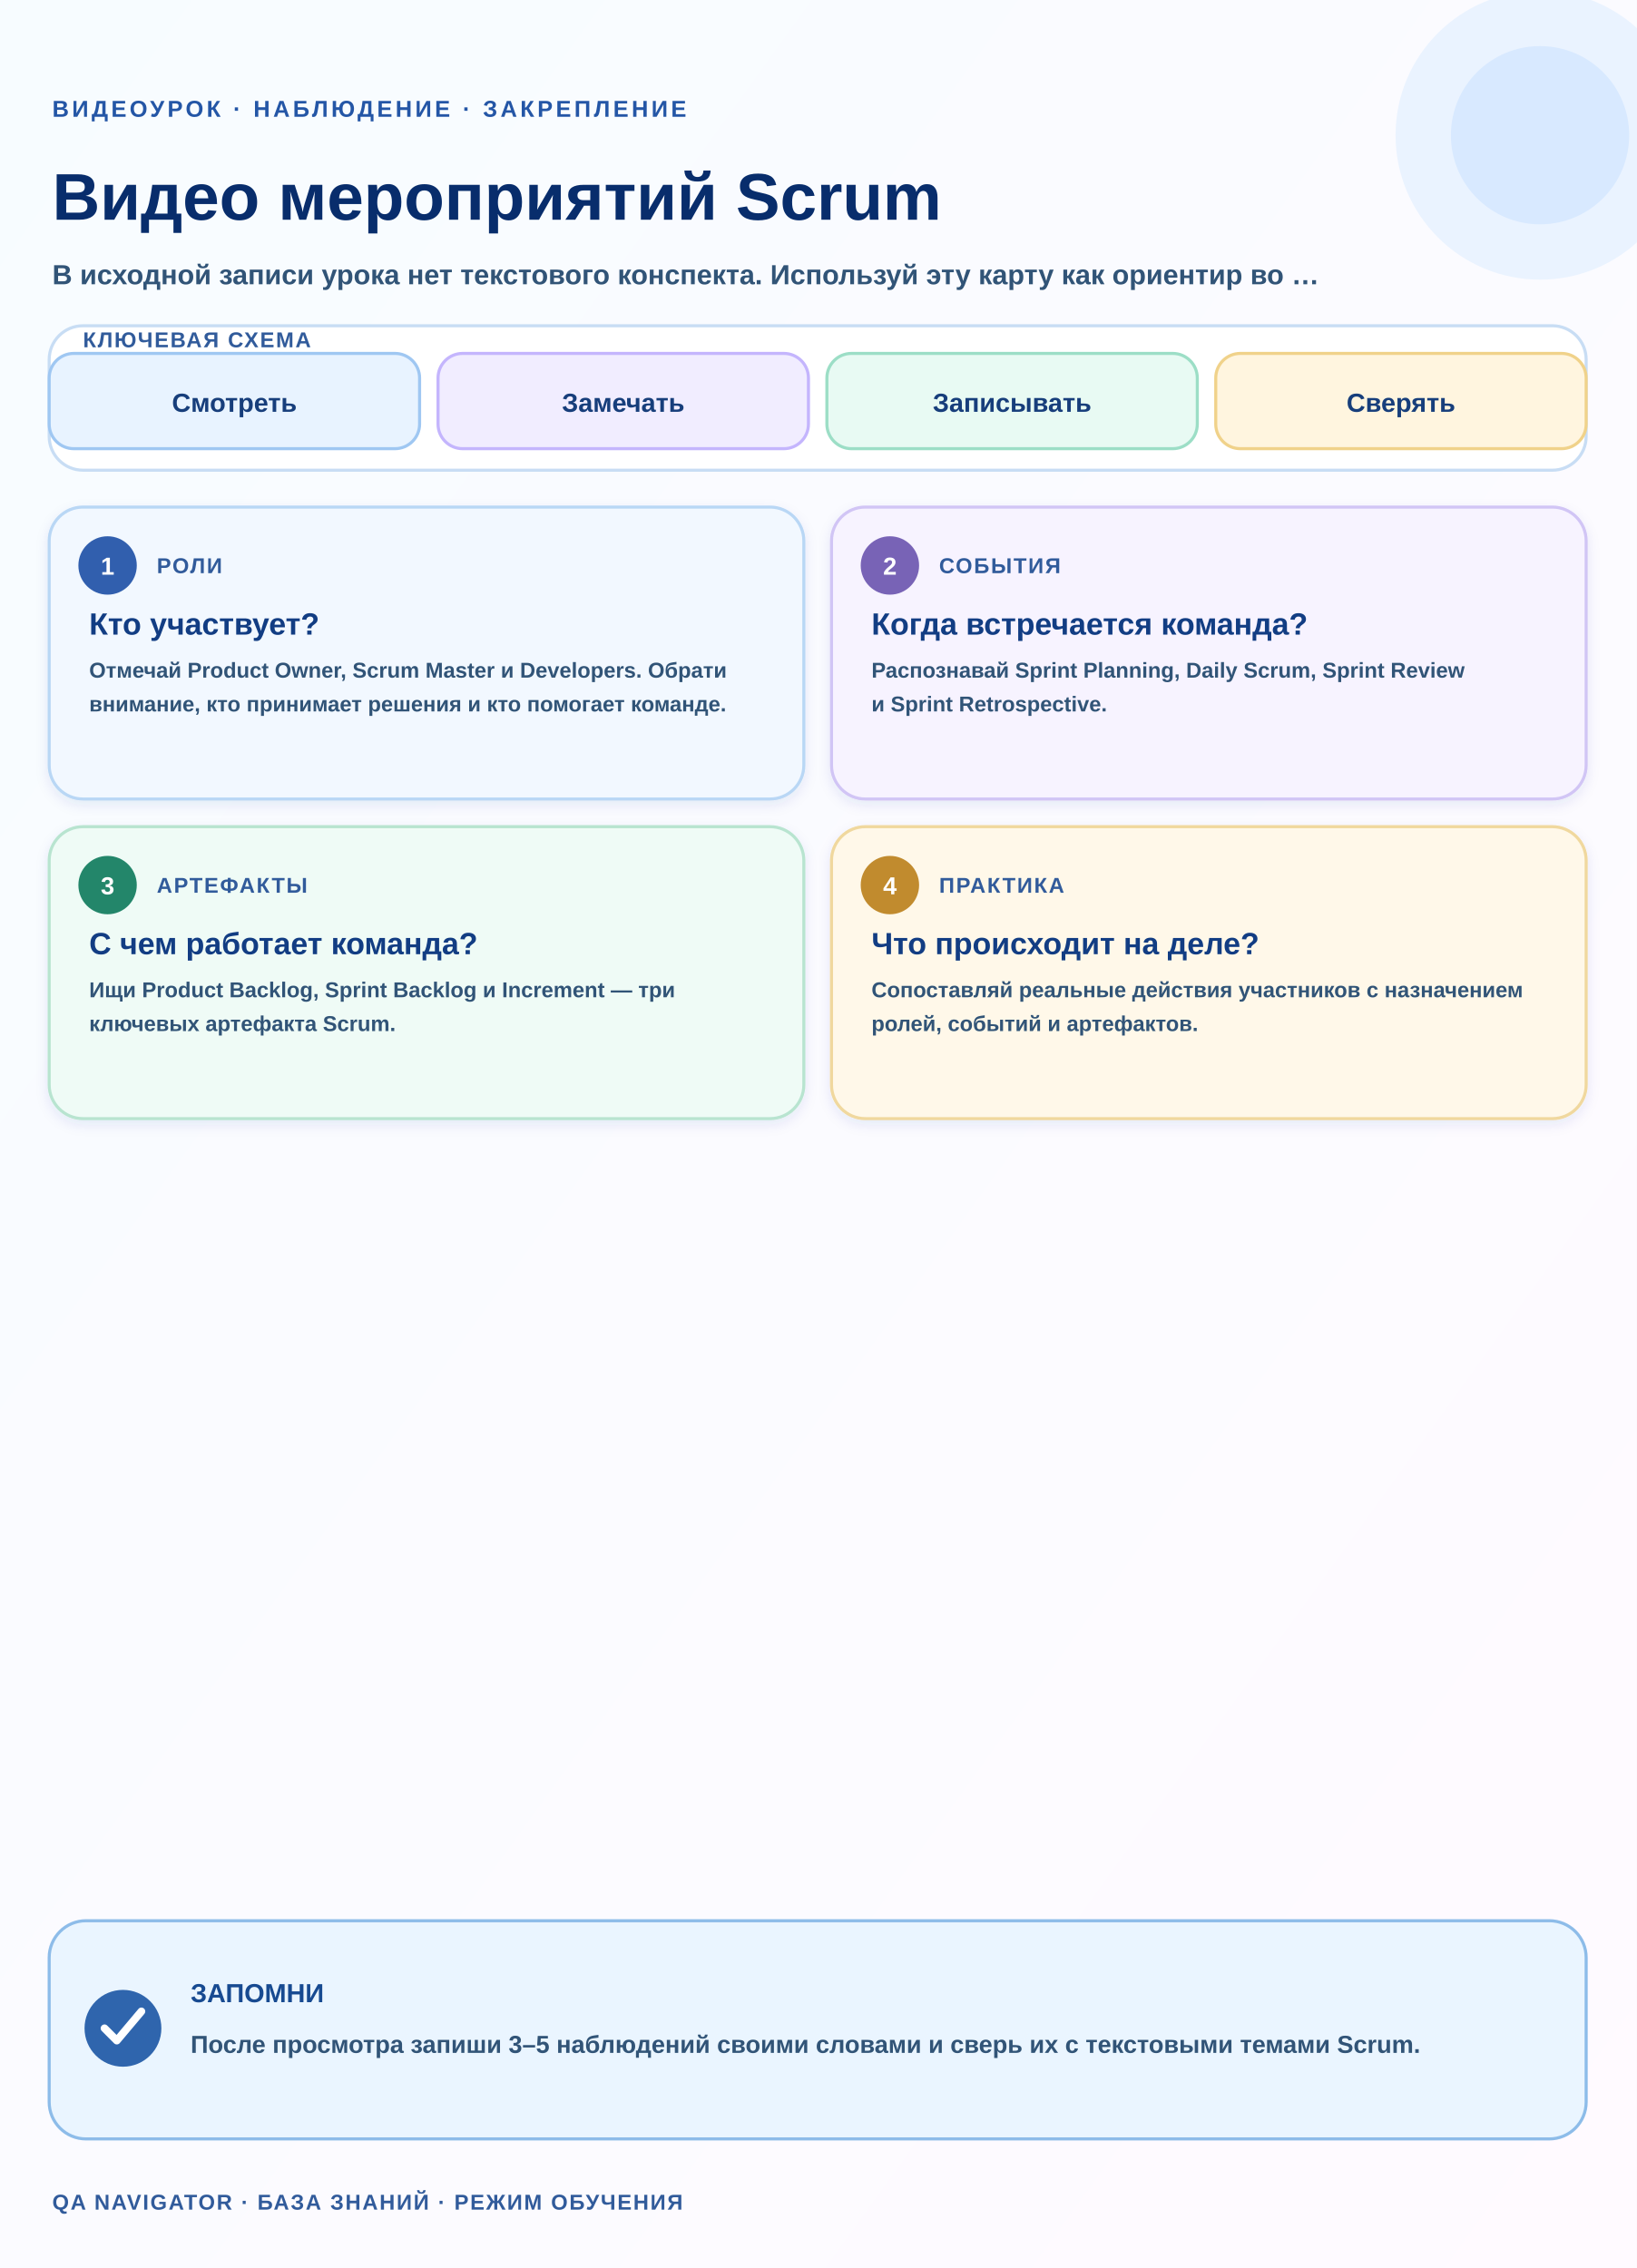
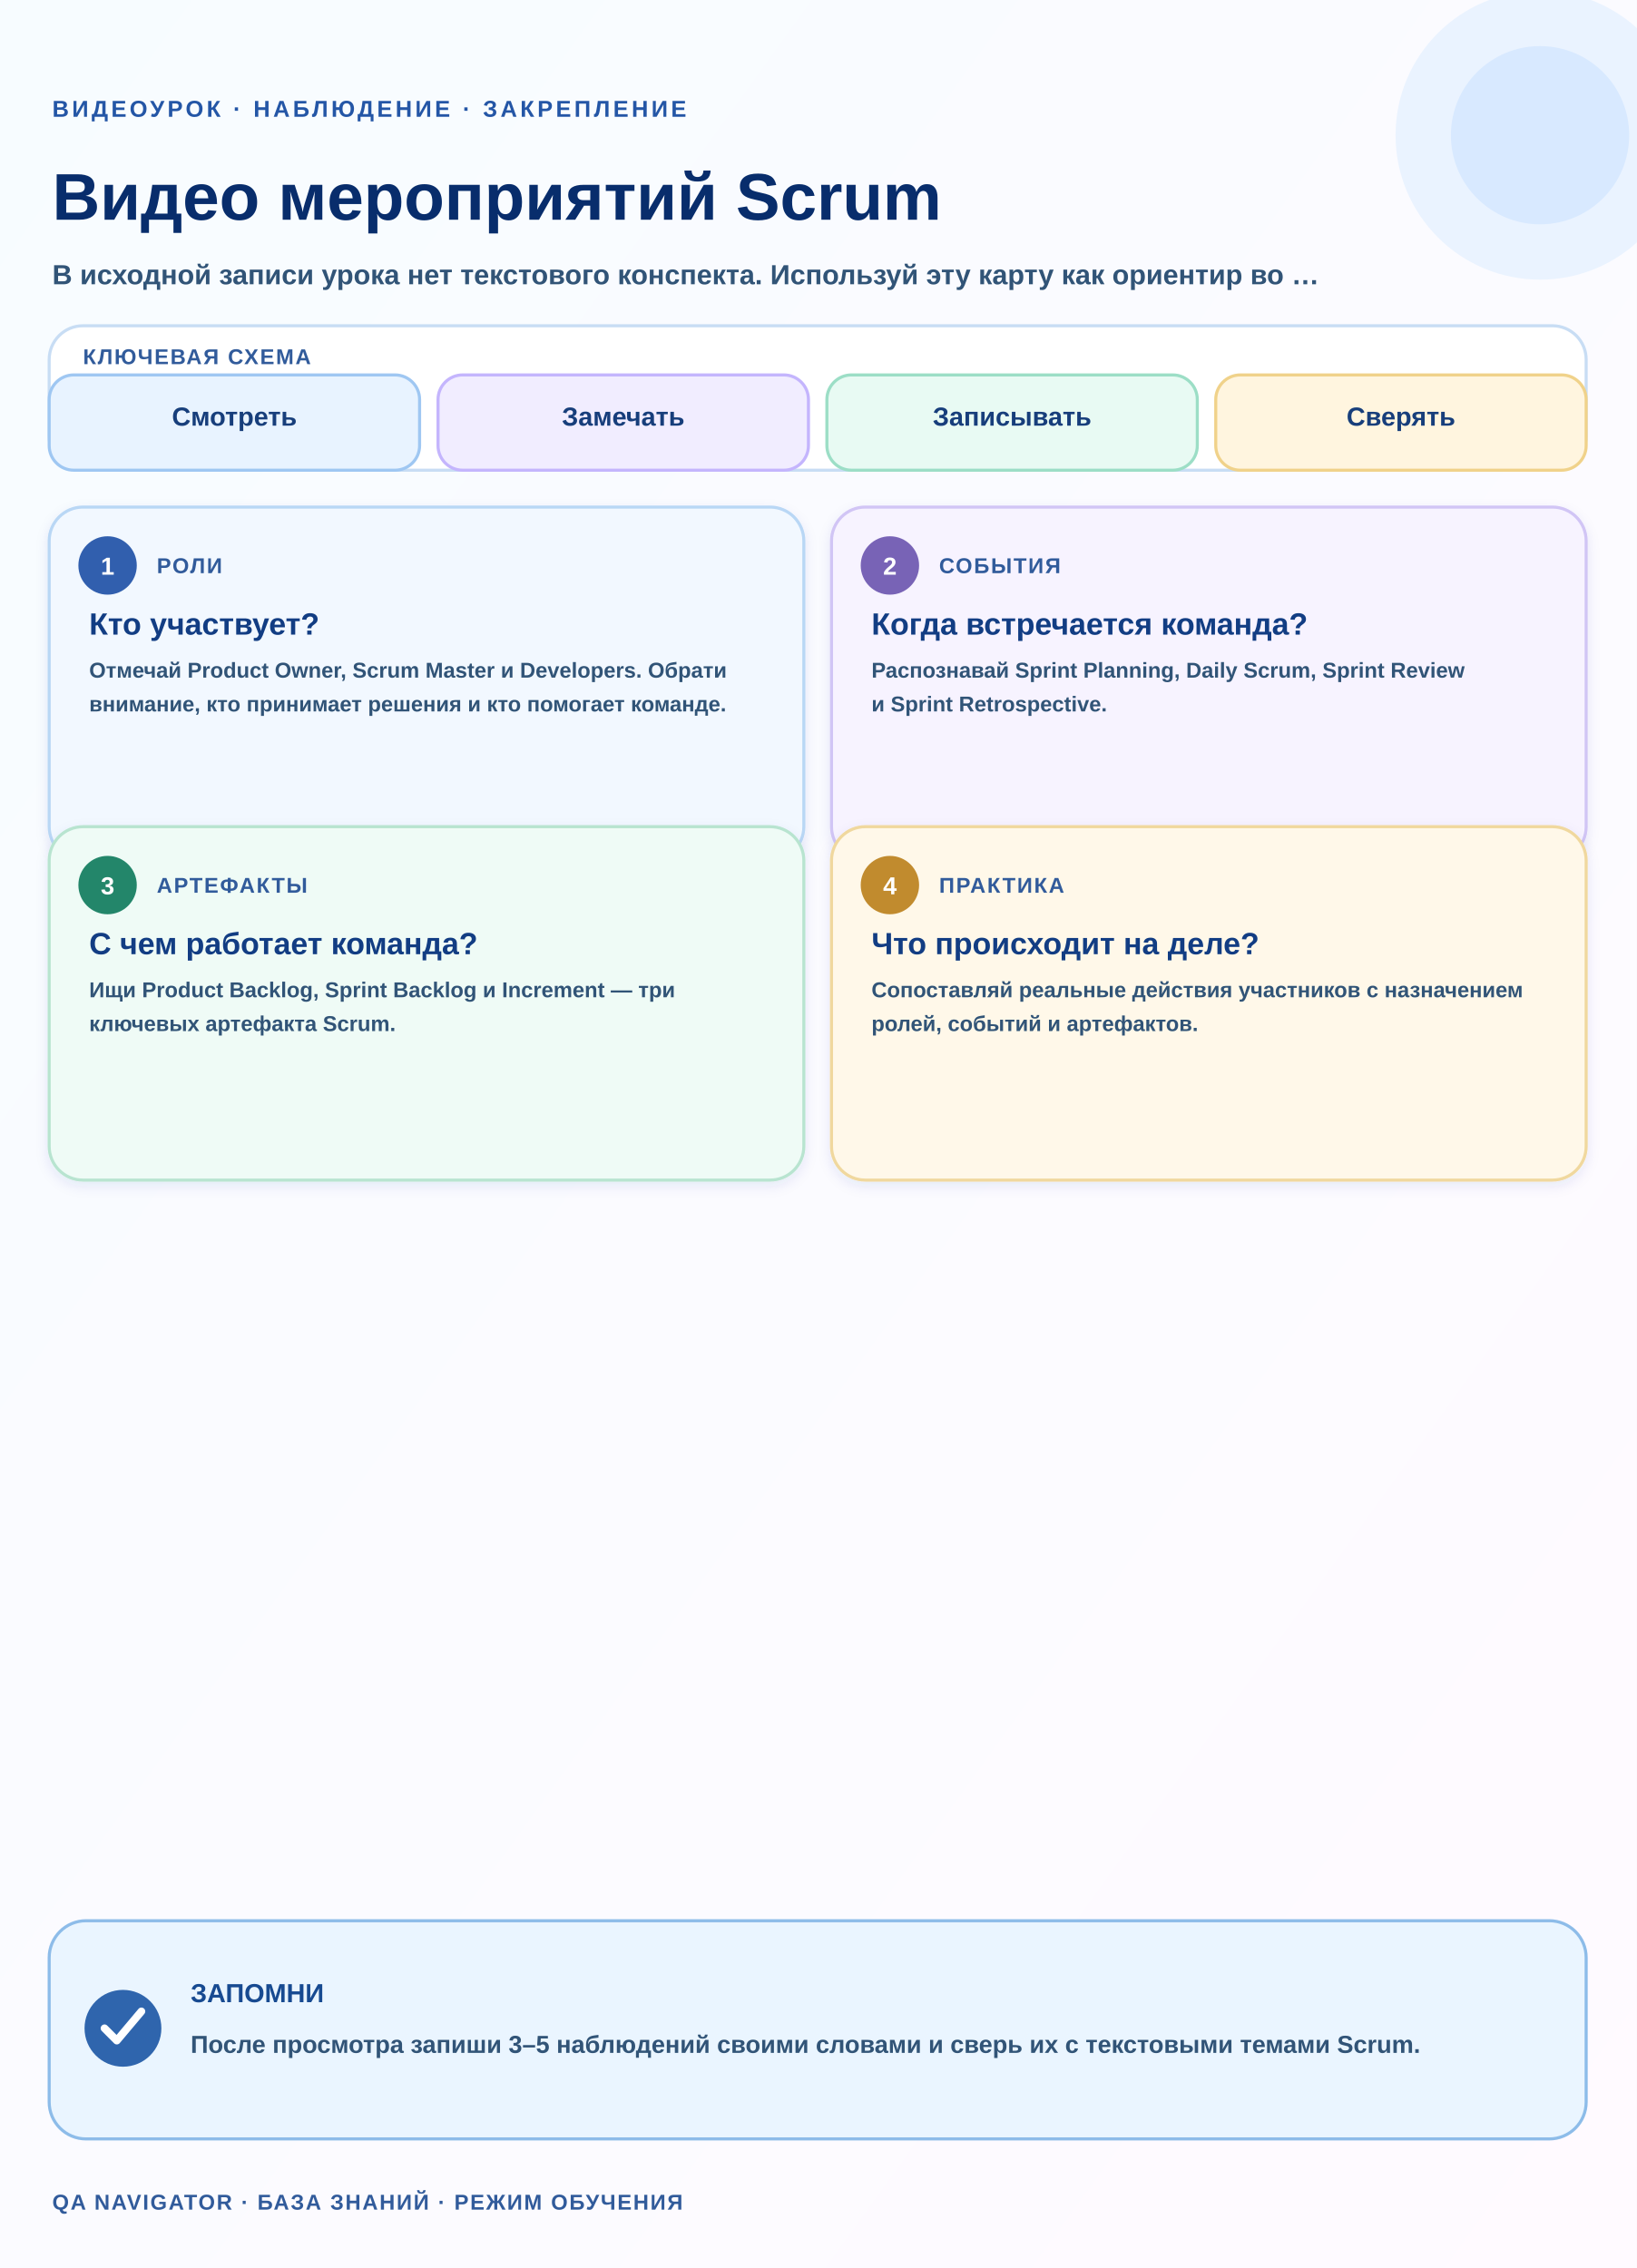
<svg xmlns="http://www.w3.org/2000/svg" viewBox="0 0 1065 1476" preserveAspectRatio="xMidYMin meet" role="img" aria-labelledby="title desc">
  <defs>
    <linearGradient id="paper" x1="0" y1="0" x2="1" y2="1">
      <stop stop-color="#f7fcff" />
      <stop offset="1" stop-color="#fffaff" />
    </linearGradient>
    <filter id="shadow" x="-10%" y="-10%" width="120%" height="120%">
      <feDropShadow dx="0" dy="3" stdDeviation="4" flood-color="#174da1" flood-opacity=".09" />
    </filter>
    <style>
.title{font:800 43px Arial,sans-serif;fill:#082d6c}.tag{font:800 15px Arial,sans-serif;letter-spacing:2px;fill:#2456a6}
.subtitle{font:600 18px Arial,sans-serif;fill:#315477}.flow{font:800 17px Arial,sans-serif;fill:#173e7b}
.eyebrow{font:800 14px Arial,sans-serif;letter-spacing:1px;fill:#315b9b}.heading{font:800 20px Arial,sans-serif;fill:#123d83}
.body{font:600 14px Arial,sans-serif;fill:#315477}.number{font:800 16px Arial,sans-serif;fill:#fff}
.footerTitle{font:800 17px Arial,sans-serif;fill:#174a91}.footer{font:600 16px Arial,sans-serif;fill:#315477}
</style>
  </defs>
  <rect width="1065" height="1476" fill="url(#paper)" />
  <circle cx="1002" cy="88" r="94" fill="#eaf3ff" />
  <circle cx="1002" cy="88" r="58" fill="#d8e9ff" />
  <text x="34" y="76" class="tag">ВИДЕОУРОК · НАБЛЮДЕНИЕ · ЗАКРЕПЛЕНИЕ</text>
  <text x="34" y="143" class="title">Видео мероприятий Scrum</text>
  <text x="34" y="185" class="subtitle">В исходной записи урока нет текстового конспекта. Используй эту карту как ориентир во …</text>
  <rect x="32" y="212" width="1000" height="94" rx="22" fill="#fff" stroke="#c8ddf4" stroke-width="2" />
-   <text x="54" y="226" class="eyebrow">КЛЮЧЕВАЯ СХЕМА</text>
-   <rect x="32" y="230" width="241" height="62" rx="16" fill="#e8f3ff" stroke="#9fc7f2" stroke-width="2" />
-   <text x="152.5" y="268" text-anchor="middle" class="flow">Смотреть</text>
-   <rect x="285" y="230" width="241" height="62" rx="16" fill="#f1edff" stroke="#c4b5fd" stroke-width="2" />
-   <text x="405.5" y="268" text-anchor="middle" class="flow">Замечать</text>
-   <rect x="538" y="230" width="241" height="62" rx="16" fill="#e8faf3" stroke="#9cdec6" stroke-width="2" />
-   <text x="658.5" y="268" text-anchor="middle" class="flow">Записывать</text>
-   <rect x="791" y="230" width="241" height="62" rx="16" fill="#fff5df" stroke="#f0d28a" stroke-width="2" />
-   <text x="911.5" y="268" text-anchor="middle" class="flow">Сверять</text>
-   <rect x="32" y="330" width="491" height="190" rx="22" fill="#f2f8ff" stroke="#b9d7f5" stroke-width="2" filter="url(#shadow)" />
+   <text x="54" y="237" class="eyebrow">КЛЮЧЕВАЯ СХЕМА</text>
+   <rect x="32" y="244" width="241" height="62" rx="16" fill="#e8f3ff" stroke="#9fc7f2" stroke-width="2" />
+   <text x="152.5" y="277" text-anchor="middle" class="flow">Смотреть</text>
+   <rect x="285" y="244" width="241" height="62" rx="16" fill="#f1edff" stroke="#c4b5fd" stroke-width="2" />
+   <text x="405.5" y="277" text-anchor="middle" class="flow">Замечать</text>
+   <rect x="538" y="244" width="241" height="62" rx="16" fill="#e8faf3" stroke="#9cdec6" stroke-width="2" />
+   <text x="658.5" y="277" text-anchor="middle" class="flow">Записывать</text>
+   <rect x="791" y="244" width="241" height="62" rx="16" fill="#fff5df" stroke="#f0d28a" stroke-width="2" />
+   <text x="911.5" y="277" text-anchor="middle" class="flow">Сверять</text>
+   <rect x="32" y="330" width="491" height="230" rx="22" fill="#f2f8ff" stroke="#b9d7f5" stroke-width="2" filter="url(#shadow)" />
  <circle cx="70" cy="368" r="19" fill="#315fae" />
  <text x="70" y="374" text-anchor="middle" class="number">1</text>
  <text x="102" y="373" class="eyebrow">РОЛИ</text>
  <text x="58" y="413" class="heading">Кто участвует?</text>
  <text x="58" y="441" class="body">Отмечай Product Owner, Scrum Master и Developers. Обрати</text>
  <text x="58" y="463" class="body">внимание, кто принимает решения и кто помогает команде.</text>
-   <rect x="541" y="330" width="491" height="190" rx="22" fill="#f7f3ff" stroke="#d1c5f5" stroke-width="2" filter="url(#shadow)" />
+   <rect x="541" y="330" width="491" height="230" rx="22" fill="#f7f3ff" stroke="#d1c5f5" stroke-width="2" filter="url(#shadow)" />
  <circle cx="579" cy="368" r="19" fill="#7863b6" />
  <text x="579" y="374" text-anchor="middle" class="number">2</text>
  <text x="611" y="373" class="eyebrow">СОБЫТИЯ</text>
  <text x="567" y="413" class="heading">Когда встречается команда?</text>
  <text x="567" y="441" class="body">Распознавай Sprint Planning, Daily Scrum, Sprint Review</text>
  <text x="567" y="463" class="body">и Sprint Retrospective.</text>
-   <rect x="32" y="538" width="491" height="190" rx="22" fill="#effbf6" stroke="#b8e4d0" stroke-width="2" filter="url(#shadow)" />
+   <rect x="32" y="538" width="491" height="230" rx="22" fill="#effbf6" stroke="#b8e4d0" stroke-width="2" filter="url(#shadow)" />
  <circle cx="70" cy="576" r="19" fill="#23866a" />
  <text x="70" y="582" text-anchor="middle" class="number">3</text>
  <text x="102" y="581" class="eyebrow">АРТЕФАКТЫ</text>
  <text x="58" y="621" class="heading">С чем работает команда?</text>
  <text x="58" y="649" class="body">Ищи Product Backlog, Sprint Backlog и Increment — три</text>
  <text x="58" y="671" class="body">ключевых артефакта Scrum.</text>
-   <rect x="541" y="538" width="491" height="190" rx="22" fill="#fff8e9" stroke="#f0d89e" stroke-width="2" filter="url(#shadow)" />
+   <rect x="541" y="538" width="491" height="230" rx="22" fill="#fff8e9" stroke="#f0d89e" stroke-width="2" filter="url(#shadow)" />
  <circle cx="579" cy="576" r="19" fill="#c18b2e" />
  <text x="579" y="582" text-anchor="middle" class="number">4</text>
  <text x="611" y="581" class="eyebrow">ПРАКТИКА</text>
  <text x="567" y="621" class="heading">Что происходит на деле?</text>
  <text x="567" y="649" class="body">Сопоставляй реальные действия участников с назначением</text>
  <text x="567" y="671" class="body">ролей, событий и артефактов.</text>
  <rect x="32" y="1250" width="1000" height="142" rx="24" fill="#eaf5ff" stroke="#8dbce9" stroke-width="2" />
  <circle cx="80" cy="1320" r="25" fill="#2f65ad" />
  <path d="M68 1320l8 8 16-19" fill="none" stroke="#fff" stroke-width="5" stroke-linecap="round" stroke-linejoin="round" />
  <text x="124" y="1303" class="footerTitle">ЗАПОМНИ</text>
  <text x="124" y="1336" class="footer">После просмотра запиши 3–5 наблюдений своими словами и сверь их с текстовыми темами Scrum.</text>
  <text x="34" y="1438" class="eyebrow">QA NAVIGATOR · БАЗА ЗНАНИЙ · РЕЖИМ ОБУЧЕНИЯ</text>
</svg>
